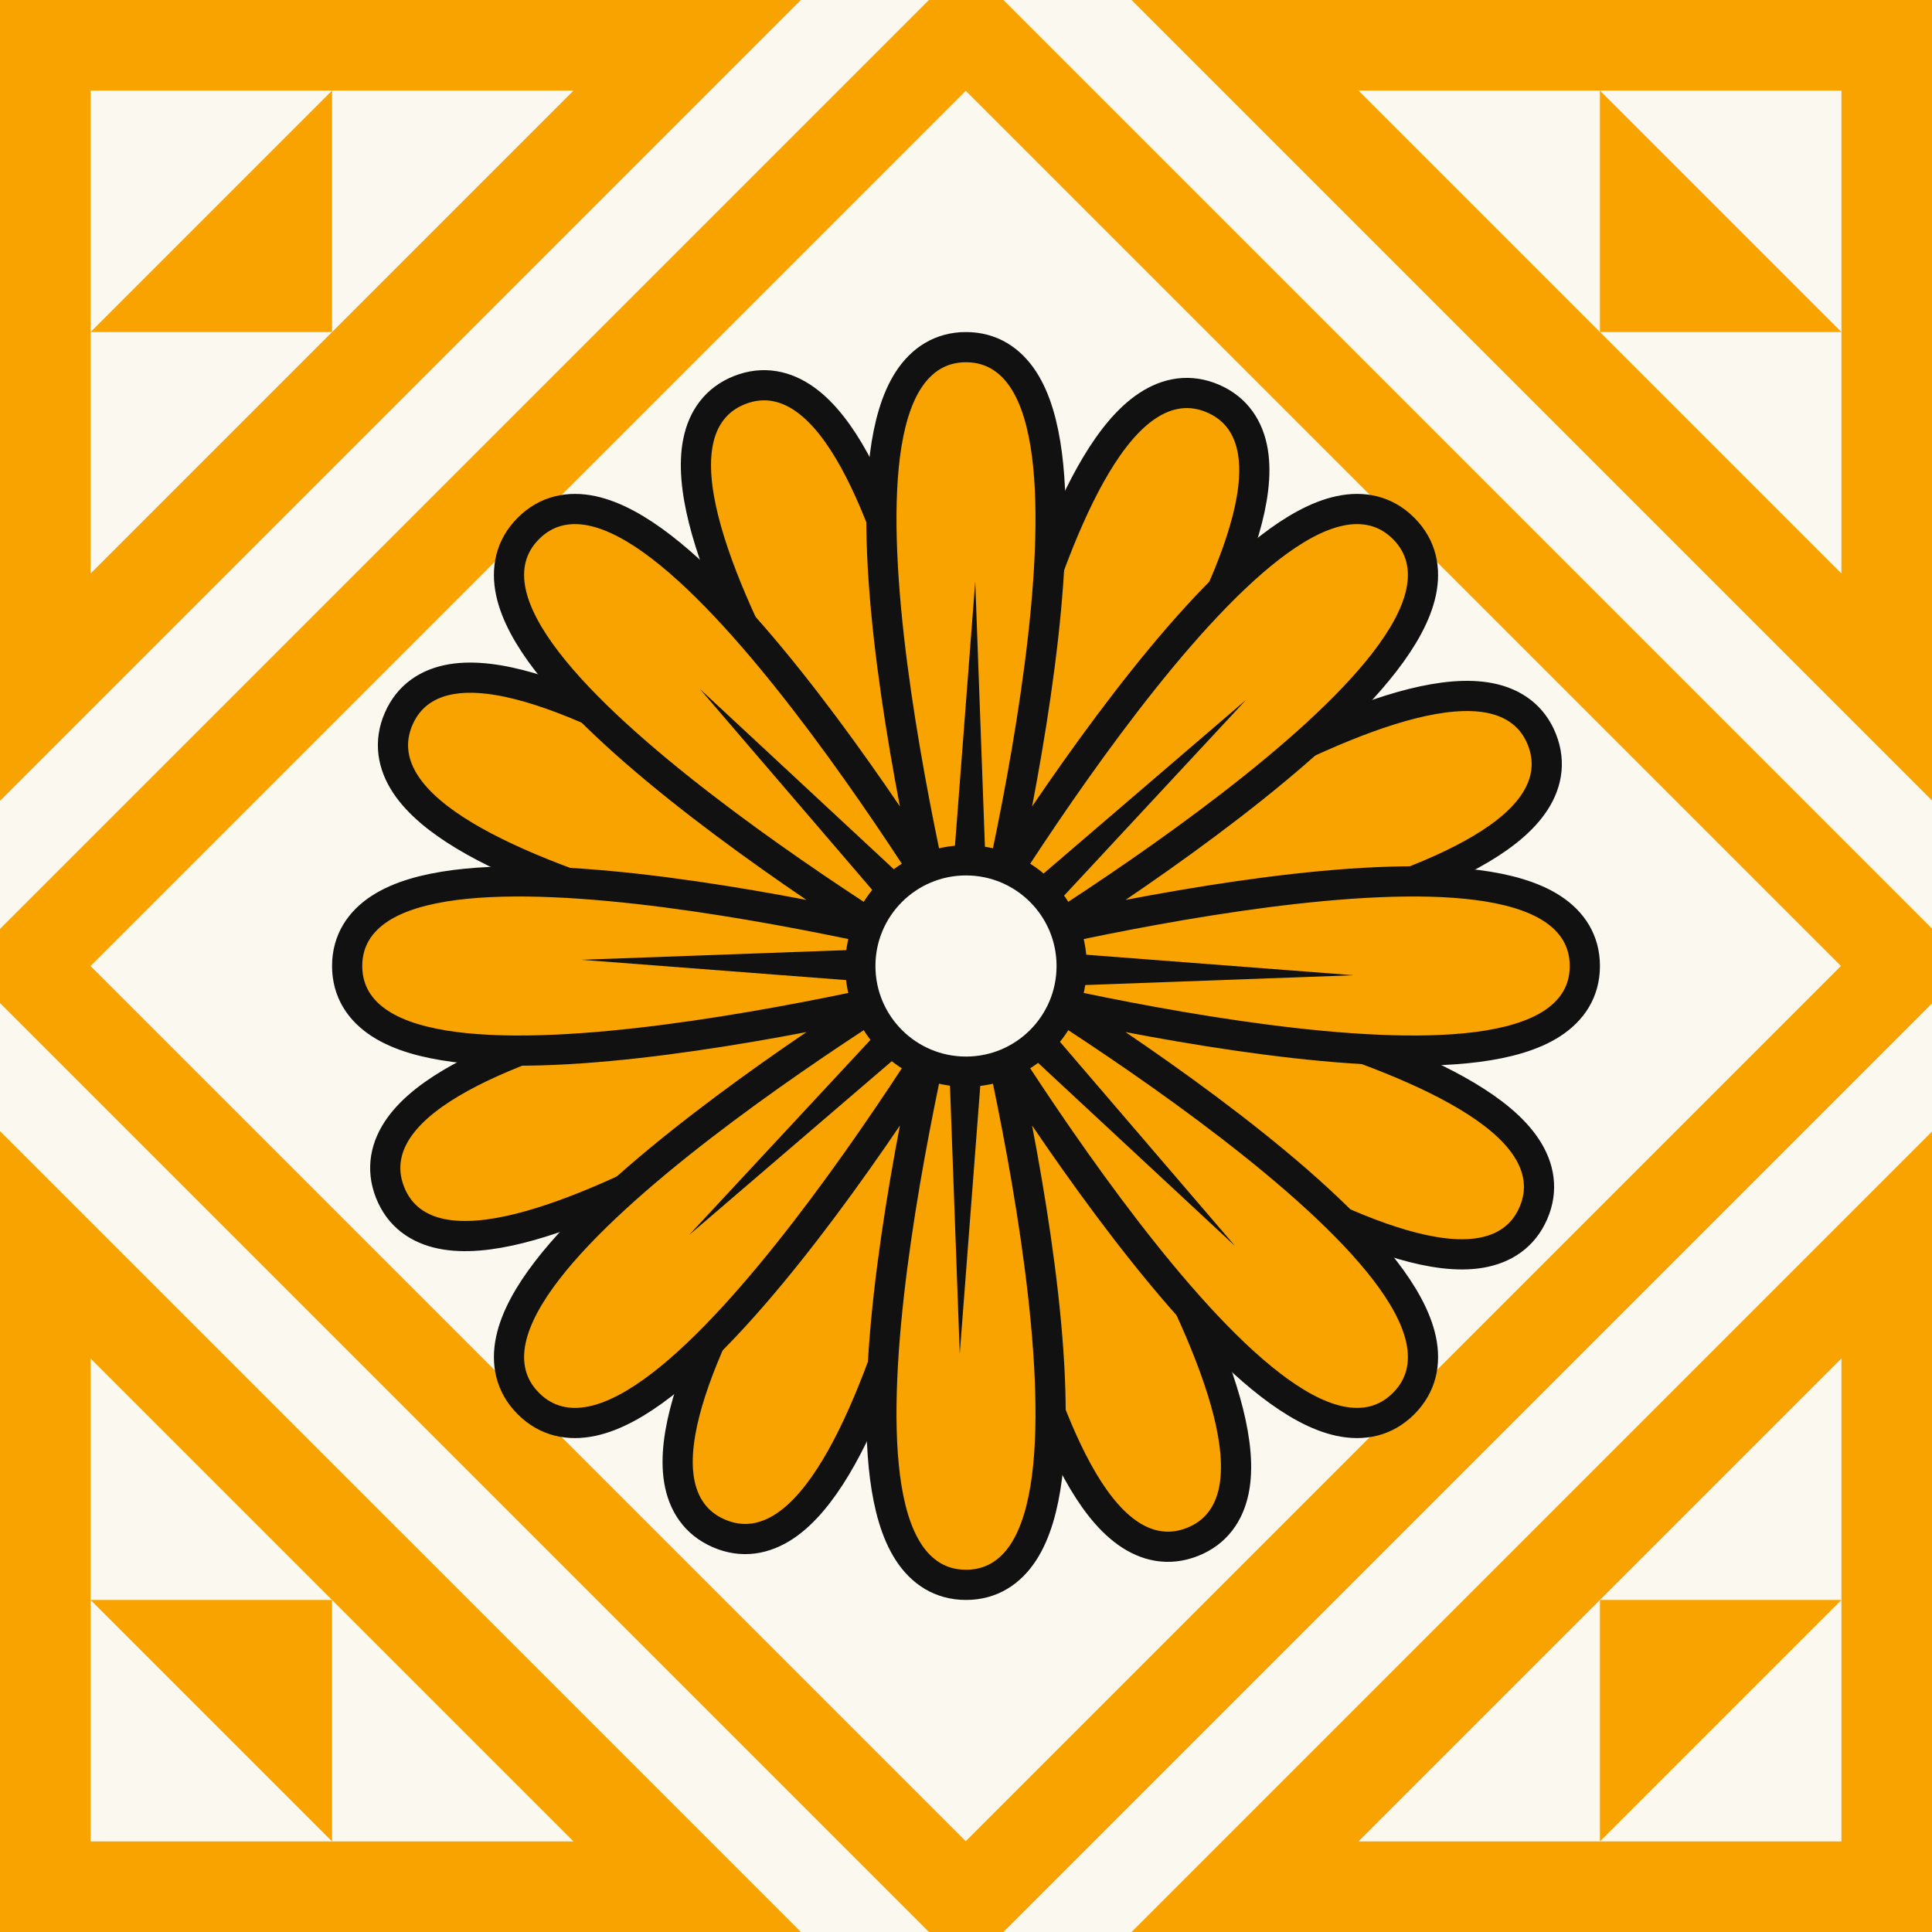
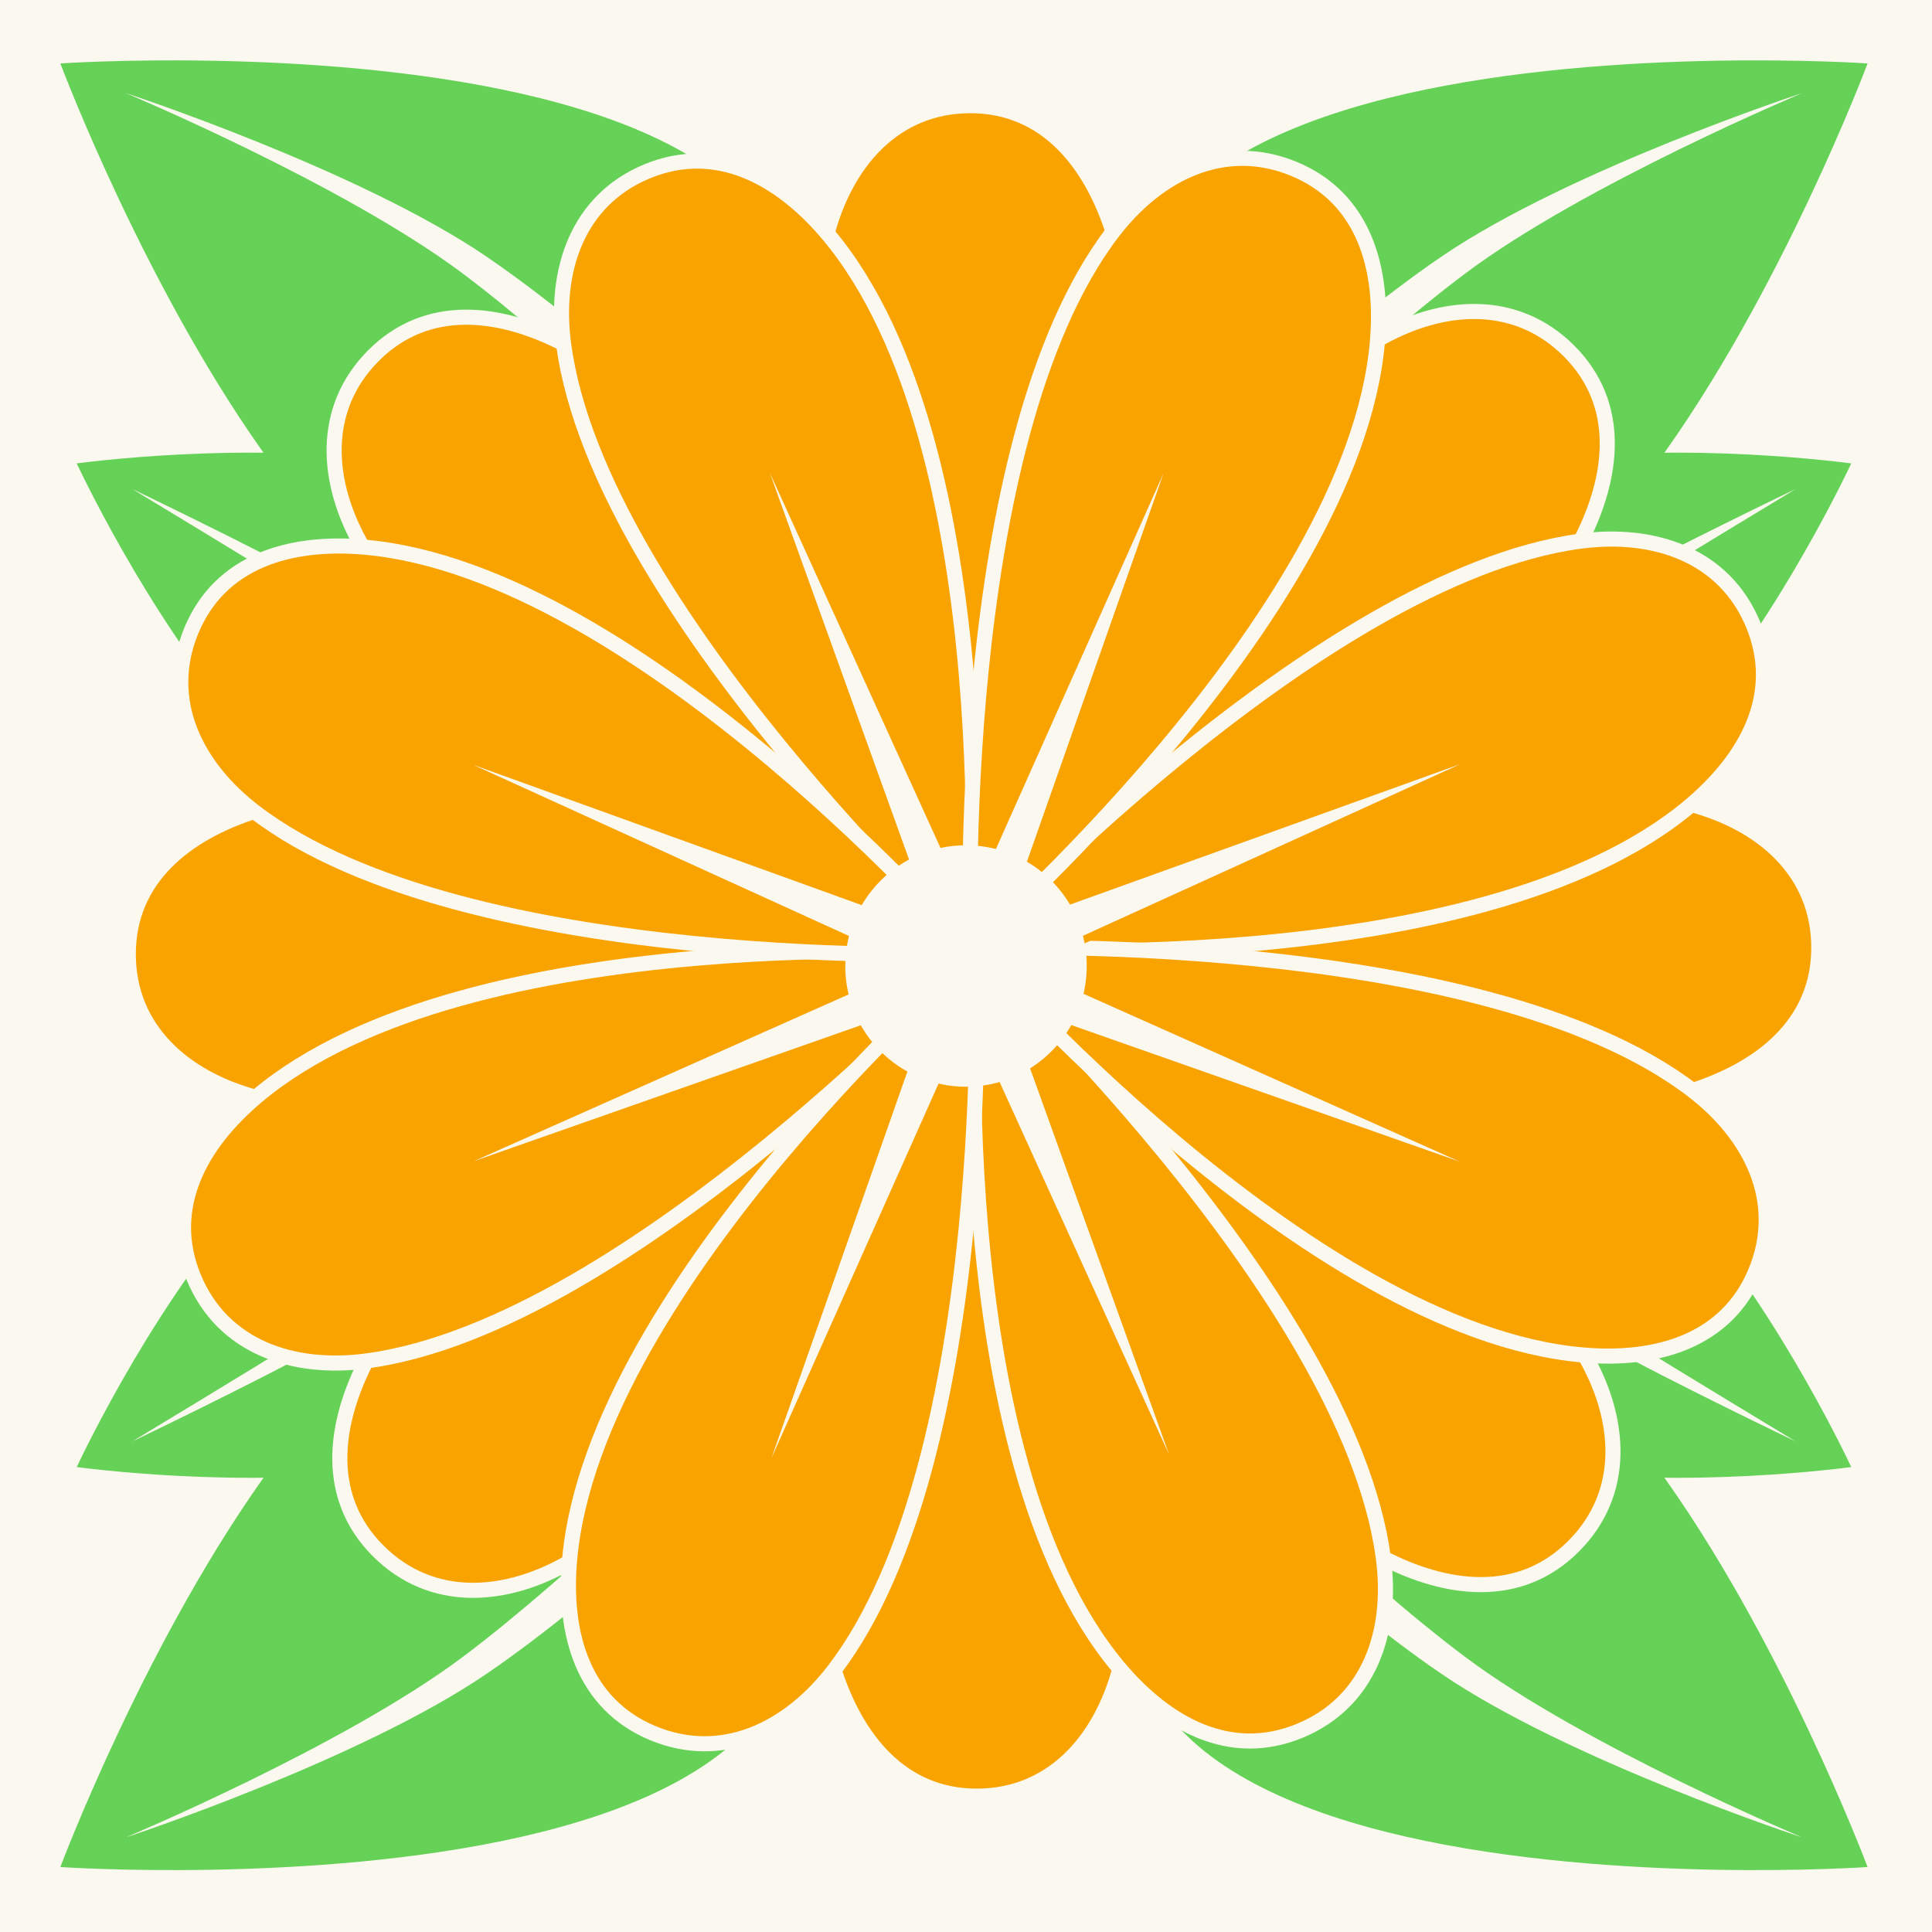
- <svg xmlns="http://www.w3.org/2000/svg" width="64" height="64" viewBox="0 0 64 64" fill="none">
-   <g clip-path="url(#clip0_2741_2062)">
-     <rect width="64" height="64" fill="#F8A300" />
-     <rect x="-3.349" y="32" width="50" height="50" transform="rotate(-45 -3.34889 32)" fill="#F8A300" />
-     <rect x="-3.349" y="32" width="50" height="50" transform="rotate(-45 -3.34889 32)" stroke="#FBF8EF" stroke-width="3" />
-     <rect width="41" height="41" transform="translate(3 32) rotate(-45)" fill="#FBF8EF" />
-     <path d="M24.503 12.92C25.29 12.611 26.033 12.774 26.676 13.235C27.294 13.678 27.831 14.399 28.301 15.253C29.245 16.968 30.022 19.406 30.637 21.861C31.255 24.324 31.72 26.843 32.03 28.744C32.04 28.803 32.048 28.862 32.057 28.92C32.069 28.863 32.08 28.805 32.092 28.746C32.471 26.858 33.027 24.357 33.735 21.917C34.439 19.487 35.304 17.079 36.31 15.4C36.811 14.564 37.373 13.863 38.008 13.443C38.667 13.005 39.416 12.869 40.191 13.207C40.965 13.544 41.375 14.186 41.504 14.966C41.628 15.717 41.498 16.607 41.226 17.544C40.681 19.424 39.506 21.696 38.206 23.866C36.901 26.045 35.448 28.155 34.323 29.718C34.288 29.767 34.251 29.815 34.217 29.863C34.266 29.83 34.316 29.796 34.366 29.763C35.969 28.696 38.131 27.322 40.356 26.097C42.573 24.877 44.886 23.785 46.785 23.309C47.731 23.073 48.624 22.975 49.37 23.126C50.145 23.284 50.771 23.717 51.08 24.503C51.389 25.29 51.226 26.033 50.765 26.676C50.322 27.295 49.601 27.831 48.747 28.301C47.032 29.245 44.594 30.022 42.14 30.637C39.677 31.254 37.157 31.719 35.257 32.029C35.197 32.038 35.138 32.047 35.08 32.056C35.138 32.068 35.197 32.078 35.255 32.09C37.143 32.47 39.644 33.026 42.083 33.733C44.513 34.438 46.921 35.304 48.6 36.31C49.436 36.811 50.137 37.373 50.557 38.008C50.994 38.667 51.131 39.416 50.793 40.191C50.456 40.965 49.814 41.376 49.033 41.505C48.283 41.629 47.394 41.498 46.457 41.226C44.577 40.681 42.304 39.506 40.134 38.205C37.956 36.9 35.846 35.447 34.283 34.322C34.234 34.287 34.186 34.252 34.139 34.217C34.171 34.266 34.205 34.315 34.238 34.365C35.305 35.968 36.679 38.13 37.904 40.355C39.124 42.572 40.215 44.886 40.691 46.785C40.927 47.731 41.025 48.624 40.874 49.37C40.716 50.146 40.283 50.771 39.497 51.08C38.71 51.389 37.967 51.226 37.324 50.765C36.705 50.322 36.169 49.601 35.699 48.747C34.755 47.032 33.979 44.593 33.364 42.139C32.746 39.675 32.282 37.156 31.972 35.255C31.962 35.196 31.953 35.138 31.944 35.08C31.932 35.137 31.922 35.196 31.91 35.254C31.531 37.142 30.974 39.643 30.266 42.082C29.561 44.512 28.697 46.92 27.691 48.6C27.189 49.436 26.627 50.137 25.992 50.558C25.332 50.995 24.584 51.131 23.809 50.793C23.034 50.456 22.624 49.814 22.495 49.033C22.371 48.283 22.502 47.393 22.773 46.456C23.319 44.576 24.494 42.304 25.794 40.133C27.1 37.955 28.553 35.845 29.678 34.282C29.713 34.233 29.748 34.185 29.782 34.138C29.734 34.17 29.685 34.204 29.636 34.237C28.032 35.304 25.87 36.679 23.645 37.904C21.428 39.124 19.113 40.215 17.214 40.691C16.269 40.928 15.375 41.025 14.63 40.874C13.854 40.717 13.229 40.283 12.92 39.497C12.611 38.71 12.774 37.967 13.235 37.324C13.678 36.705 14.399 36.169 15.253 35.699C16.968 34.755 19.407 33.979 21.861 33.364C24.325 32.746 26.845 32.282 28.745 31.971C28.805 31.962 28.864 31.952 28.922 31.943C28.864 31.931 28.805 31.921 28.746 31.909C26.858 31.53 24.357 30.974 21.918 30.266C19.488 29.562 17.08 28.697 15.4 27.691C14.564 27.19 13.863 26.627 13.442 25.992C13.005 25.333 12.869 24.584 13.207 23.809C13.544 23.035 14.186 22.625 14.966 22.496C15.717 22.372 16.607 22.502 17.543 22.774C19.424 23.319 21.696 24.494 23.866 25.795C26.045 27.1 28.156 28.552 29.719 29.677C29.767 29.712 29.815 29.747 29.862 29.782C29.829 29.733 29.796 29.684 29.763 29.635C28.696 28.031 27.322 25.869 26.097 23.644C24.877 21.428 23.785 19.114 23.309 17.215C23.072 16.269 22.974 15.376 23.126 14.63C23.283 13.854 23.717 13.229 24.503 12.92Z" fill="#F8A300" stroke="#111111" />
-     <path d="M32 11.5C32.845 11.5 33.477 11.924 33.907 12.588C34.321 13.226 34.556 14.094 34.682 15.06C34.933 17.002 34.764 19.555 34.438 22.064C34.112 24.583 33.624 27.098 33.218 28.98C33.205 29.039 33.191 29.096 33.179 29.153C33.21 29.104 33.242 29.054 33.274 29.004C34.318 27.386 35.751 25.262 37.301 23.25C38.845 21.246 40.53 19.321 42.081 18.126C42.853 17.531 43.634 17.084 44.378 16.925C45.152 16.759 45.899 16.906 46.496 17.504C47.093 18.101 47.241 18.848 47.075 19.622C46.916 20.366 46.469 21.147 45.874 21.919C44.679 23.47 42.754 25.155 40.75 26.699C38.738 28.25 36.614 29.682 34.996 30.726C34.946 30.758 34.895 30.789 34.846 30.82C34.903 30.808 34.961 30.795 35.02 30.782C36.902 30.376 39.417 29.888 41.935 29.561C44.445 29.236 46.998 29.067 48.94 29.318C49.906 29.444 50.773 29.679 51.412 30.093C52.076 30.523 52.5 31.155 52.5 32C52.5 32.845 52.076 33.477 51.412 33.907C50.773 34.321 49.906 34.556 48.94 34.682C46.998 34.933 44.445 34.764 41.935 34.438C39.417 34.112 36.902 33.624 35.02 33.218C34.961 33.205 34.903 33.191 34.846 33.179C34.895 33.211 34.946 33.242 34.996 33.274C36.614 34.318 38.738 35.751 40.75 37.301C42.754 38.845 44.679 40.53 45.874 42.081C46.469 42.853 46.916 43.634 47.075 44.378C47.241 45.152 47.093 45.899 46.496 46.496C45.899 47.093 45.152 47.241 44.378 47.075C43.634 46.916 42.853 46.469 42.081 45.874C40.53 44.679 38.845 42.754 37.301 40.75C35.751 38.738 34.318 36.614 33.274 34.996C33.242 34.946 33.211 34.895 33.179 34.846C33.191 34.903 33.205 34.961 33.218 35.02C33.624 36.902 34.112 39.417 34.438 41.935C34.764 44.445 34.933 46.998 34.682 48.94C34.556 49.906 34.321 50.773 33.907 51.412C33.477 52.076 32.845 52.5 32 52.5C31.155 52.5 30.523 52.076 30.093 51.412C29.679 50.773 29.444 49.906 29.318 48.94C29.067 46.998 29.236 44.445 29.561 41.935C29.888 39.417 30.376 36.902 30.782 35.02C30.795 34.961 30.808 34.903 30.82 34.846C30.789 34.895 30.758 34.946 30.726 34.996C29.682 36.614 28.25 38.738 26.699 40.75C25.155 42.754 23.47 44.679 21.919 45.874C21.147 46.469 20.366 46.916 19.622 47.075C18.848 47.241 18.101 47.093 17.504 46.496C16.906 45.899 16.759 45.152 16.925 44.378C17.084 43.634 17.531 42.853 18.126 42.081C19.321 40.53 21.246 38.845 23.25 37.301C25.262 35.751 27.386 34.318 29.004 33.274C29.054 33.242 29.104 33.21 29.153 33.179C29.096 33.191 29.039 33.205 28.98 33.218C27.098 33.624 24.583 34.112 22.064 34.438C19.555 34.764 17.002 34.933 15.06 34.682C14.094 34.556 13.226 34.321 12.588 33.907C11.924 33.477 11.5 32.845 11.5 32C11.5 31.155 11.924 30.523 12.588 30.093C13.226 29.679 14.094 29.444 15.06 29.318C17.002 29.067 19.555 29.236 22.064 29.561C24.583 29.888 27.098 30.376 28.98 30.782C29.039 30.795 29.096 30.808 29.153 30.82C29.104 30.789 29.054 30.758 29.004 30.726C27.386 29.682 25.262 28.25 23.25 26.699C21.246 25.155 19.321 23.47 18.126 21.919C17.531 21.147 17.084 20.366 16.925 19.622C16.759 18.848 16.906 18.101 17.504 17.504C18.101 16.906 18.848 16.759 19.622 16.925C20.366 17.084 21.147 17.531 21.919 18.126C23.47 19.321 25.155 21.246 26.699 23.25C28.25 25.262 29.682 27.386 30.726 29.004C30.758 29.054 30.789 29.104 30.82 29.153C30.808 29.096 30.795 29.039 30.782 28.98C30.376 27.098 29.888 24.583 29.561 22.064C29.236 19.555 29.067 17.002 29.318 15.06C29.444 14.094 29.679 13.226 30.093 12.588C30.523 11.924 31.155 11.5 32 11.5Z" fill="#F8A300" stroke="#111111" />
-     <path d="M32.306 19.256L32.717 30.526L41.277 23.184L33.599 31.444L44.843 32.306L33.573 32.717L40.915 41.278L32.655 33.599L31.793 44.844L31.382 33.574L22.822 40.916L30.5 32.656L19.256 31.794L30.526 31.383L23.184 22.822L31.444 30.501L32.306 19.256Z" fill="#111111" />
-     <rect x="28.5" y="28.5" width="7" height="7" rx="3.5" fill="#FBF8EF" stroke="#111111" />
-     <path d="M61 45V61H45L61 45Z" fill="#FBF8EF" />
-     <path d="M45 3H61V19L45 3Z" fill="#FBF8EF" />
-     <path d="M19 3H3V19L19 3Z" fill="#FBF8EF" />
-     <path d="M19 61H3V45L19 61Z" fill="#FBF8EF" />
-     <path d="M3 53H11V61L3 53Z" fill="#F8A300" />
-     <path d="M11 3V11H3L11 3Z" fill="#F8A300" />
-     <path d="M61 11L53 11V3L61 11Z" fill="#F8A300" />
-     <path d="M53 61V53H61L53 61Z" fill="#F8A300" />
+ <svg xmlns="http://www.w3.org/2000/svg" width="128" height="128" viewBox="0 0 128 128" fill="none">
+   <g clip-path="url(#clip0_2739_23)">
+     <mask id="mask0_2739_23" style="mask-type:luminance" maskUnits="userSpaceOnUse" x="0" y="0" width="128" height="128">
+       <path d="M128 0H0V128H128V0Z" fill="white" />
+     </mask>
+     <g mask="url(#mask0_2739_23)">
+       <path d="M128 0H0V128H128V0Z" fill="#FBF8EF" />
+       <path d="M123.732 4.203C123.732 4.203 56.929 -0.373 79.752 33.959C100.727 65.514 123.732 4.203 123.732 4.203Z" fill="#65D157" />
+       <path fill-rule="evenodd" clip-rule="evenodd" d="M79.666 33.624C79.666 33.624 89.695 23.635 97.125 18.083C105.005 12.194 119.4 6.166 119.4 6.166C119.4 6.166 103.966 11.233 95.5 17C87.839 22.219 77.5 32 77.5 32L79.666 33.624Z" fill="#FBF8EF" />
+       <path d="M122.648 30.702C122.648 30.702 77.961 24.567 91.703 48.315C104.332 70.141 122.648 30.702 122.648 30.702Z" fill="#65D157" />
+       <path fill-rule="evenodd" clip-rule="evenodd" d="M93.245 48.344C93.245 48.344 101.3 43.22 106.5 40C111.35 36.997 118.971 32.398 118.971 32.398C118.971 32.398 110.913 36.255 105.894 39C100.558 41.918 92.501 46.946 92.501 46.946L93.245 48.344Z" fill="#FBF8EF" />
+       <path d="M3.999 4.203C3.999 4.203 70.802 -0.373 47.979 33.959C27.004 65.514 3.999 4.203 3.999 4.203Z" fill="#65D157" />
+       <path fill-rule="evenodd" clip-rule="evenodd" d="M48.065 33.624C48.065 33.624 38.036 23.635 30.606 18.083C22.726 12.194 8.331 6.166 8.331 6.166C8.331 6.166 23.765 11.233 32.231 17C39.892 22.219 50.231 32 50.231 32L48.065 33.624Z" fill="#FBF8EF" />
+       <path d="M5.083 30.702C5.083 30.702 49.77 24.567 36.029 48.315C23.399 70.141 5.083 30.702 5.083 30.702Z" fill="#65D157" />
+       <path fill-rule="evenodd" clip-rule="evenodd" d="M34.486 48.344C34.486 48.344 26.431 43.22 21.23 40C16.381 36.997 8.76 32.398 8.76 32.398C8.76 32.398 16.818 36.255 21.837 39C27.173 41.918 35.23 46.946 35.23 46.946L34.486 48.344Z" fill="#FBF8EF" />
+       <path d="M3.999 123.696C3.999 123.696 70.802 128.272 47.979 93.939C27.004 62.385 3.999 123.696 3.999 123.696Z" fill="#65D157" />
+       <path fill-rule="evenodd" clip-rule="evenodd" d="M48.065 94.274C48.065 94.274 38.036 104.264 30.606 109.816C22.726 115.704 8.331 121.732 8.331 121.732C8.331 121.732 23.765 116.665 32.231 110.898C39.892 105.679 50.231 95.898 50.231 95.898L48.065 94.274Z" fill="#FBF8EF" />
+       <path d="M5.083 97.196C5.083 97.196 49.77 103.331 36.029 79.584C23.399 57.758 5.083 97.196 5.083 97.196Z" fill="#65D157" />
+       <path fill-rule="evenodd" clip-rule="evenodd" d="M34.486 79.555C34.486 79.555 26.431 84.678 21.23 87.898C16.381 90.901 8.76 95.501 8.76 95.501C8.76 95.501 16.818 91.644 21.837 88.898C27.173 85.98 35.23 80.952 35.23 80.952L34.486 79.555Z" fill="#FBF8EF" />
+       <path d="M123.732 123.696C123.732 123.696 56.929 128.272 79.752 93.939C100.728 62.385 123.732 123.696 123.732 123.696Z" fill="#65D157" />
+       <path fill-rule="evenodd" clip-rule="evenodd" d="M79.667 94.274C79.667 94.274 89.695 104.264 97.125 109.816C105.006 115.704 119.4 121.732 119.4 121.732C119.4 121.732 103.966 116.665 95.501 110.898C87.839 105.679 77.501 95.898 77.501 95.898L79.667 94.274Z" fill="#FBF8EF" />
+       <path d="M122.649 97.196C122.649 97.196 77.961 103.331 91.703 79.584C104.333 57.758 122.649 97.196 122.649 97.196Z" fill="#65D157" />
+       <path fill-rule="evenodd" clip-rule="evenodd" d="M93.246 79.555C93.246 79.555 101.3 84.678 106.501 87.898C111.35 90.901 118.972 95.501 118.972 95.501C118.972 95.501 110.914 91.644 105.894 88.898C100.559 85.98 92.501 80.952 92.501 80.952L93.246 79.555Z" fill="#FBF8EF" />
+       <path d="M73.788 15.5C72.295 10.751 69.266 7 64.288 7C59.31 7 56.062 10.688 54.788 15.5C50.288 32.5 64.288 63 64.288 63C64.288 63 79.288 33 73.788 15.5Z" fill="#F8A300" stroke="#FBF8EF" />
+       <path d="M55.212 110.5C56.705 115.249 59.734 119 64.712 119C69.69 119 72.938 115.312 74.212 110.5C78.712 93.5 64.712 63 64.712 63C64.712 63 49.712 93 55.212 110.5Z" fill="#F8A300" stroke="#FBF8EF" />
+       <path d="M17 53.712C12.251 55.205 8.5 58.234 8.5 63.212C8.5 68.19 12.188 71.438 17 72.712C34 77.212 64.5 63.212 64.5 63.212C64.5 63.212 34.5 48.212 17 53.712Z" fill="#F8A300" stroke="#FBF8EF" />
+       <path d="M112 72.288C116.749 70.795 120.5 67.766 120.5 62.788C120.5 57.81 116.812 54.562 112 53.288C95 48.788 64.5 62.788 64.5 62.788C64.5 62.788 94.5 77.788 112 72.288Z" fill="#F8A300" stroke="#FBF8EF" />
+       <path d="M24.345 90.02C22.042 94.434 21.532 99.228 25.052 102.748C28.572 106.269 33.476 105.958 37.78 103.456C52.983 94.617 64.65 63.151 64.65 63.151C64.65 63.151 32.83 73.757 24.345 90.02Z" fill="#F8A300" stroke="#FBF8EF" />
+       <path d="M104.655 35.98C106.958 31.566 107.468 26.772 103.948 23.252C100.428 19.731 95.524 20.042 91.22 22.544C76.017 31.383 64.35 62.849 64.35 62.849C64.35 62.849 96.17 52.243 104.655 35.98Z" fill="#F8A300" stroke="#FBF8EF" />
+       <path d="M91.52 103.155C95.934 105.458 100.728 105.968 104.248 102.448C107.769 98.928 107.458 94.024 104.956 89.72C96.117 74.517 64.65 62.85 64.65 62.85C64.65 62.85 75.257 94.67 91.52 103.155Z" fill="#F8A300" stroke="#FBF8EF" />
+       <path d="M37.48 22.845C33.066 20.542 28.272 20.032 24.752 23.552C21.231 27.072 21.542 31.976 24.044 36.28C32.883 51.483 64.35 63.15 64.35 63.15C64.35 63.15 53.743 31.33 37.48 22.845Z" fill="#F8A300" stroke="#FBF8EF" />
+       <path d="M54.899 15.571C51.703 11.754 47.469 9.448 42.87 11.353C38.27 13.258 36.681 17.908 37.346 22.842C39.694 40.27 64.3 63.09 64.3 63.09C64.3 63.09 66.677 29.634 54.899 15.571Z" fill="#F8A300" stroke="#FBF8EF" />
+       <path d="M74.093 110.448C77.289 114.264 81.523 116.57 86.122 114.665C90.722 112.76 92.311 108.11 91.646 103.177C89.298 85.749 64.692 62.928 64.692 62.928C64.692 62.928 62.314 96.385 74.093 110.448Z" fill="#F8A300" stroke="#FBF8EF" />
+       <path d="M17.057 72.606C13.241 75.803 10.935 80.037 12.84 84.636C14.745 89.235 19.395 90.825 24.328 90.16C41.756 87.812 64.577 63.206 64.577 63.206C64.577 63.206 31.12 60.828 17.057 72.606Z" fill="#F8A300" stroke="#FBF8EF" />
+       <path d="M111.935 53.413C115.751 50.217 118.057 45.983 116.152 41.384C114.247 36.784 109.597 35.195 104.664 35.859C87.236 38.208 64.415 62.814 64.415 62.814C64.415 62.814 97.871 65.191 111.935 53.413Z" fill="#F8A300" stroke="#FBF8EF" />
+       <path d="M37.738 103.339C37.299 108.298 38.663 112.923 43.262 114.828C47.861 116.733 52.273 114.569 55.292 110.61C65.954 96.626 64.692 63.091 64.692 63.091C64.692 63.091 39.354 85.067 37.738 103.339Z" fill="#F8A300" stroke="#FBF8EF" />
+       <path d="M91.254 22.679C91.692 17.72 90.329 13.096 85.73 11.191C81.131 9.286 76.719 11.45 73.7 15.408C63.038 29.392 64.3 62.928 64.3 62.928C64.3 62.928 89.638 40.952 91.254 22.679Z" fill="#F8A300" stroke="#FBF8EF" />
+       <path d="M104.826 89.767C109.785 90.206 114.41 88.842 116.315 84.243C118.22 79.644 116.056 75.232 112.097 72.213C98.113 61.55 64.577 62.813 64.577 62.813C64.577 62.813 86.554 88.151 104.826 89.767Z" fill="#F8A300" stroke="#FBF8EF" />
+       <path d="M24.166 36.252C19.207 35.813 14.582 37.176 12.677 41.776C10.772 46.375 12.936 50.787 16.895 53.805C30.879 64.468 64.415 63.206 64.415 63.206C64.415 63.206 42.438 37.867 24.166 36.252Z" fill="#F8A300" stroke="#FBF8EF" />
+       <path d="M59.695 63.856L59.607 63.816L25.617 48.334L60.72 61.011L60.813 61.044L64.224 59.575L64.264 59.486L79.355 25.654L67.068 60.602L67.035 60.694L68.503 64.105L68.593 64.145L102.424 79.236L67.477 66.948L67.384 66.916L63.974 68.384L63.935 68.473L48.841 102.306L61.13 67.358L61.163 67.265L59.695 63.856Z" fill="#FBF8EF" stroke="#F8A300" stroke-width="0.5" />
+       <path d="M60.968 66.809L60.877 66.841L25.638 79.216L59.736 64.047L59.827 64.007L61.27 60.585L61.237 60.493L48.69 25.637L64.032 59.356L64.073 59.445L67.494 60.888L67.586 60.855L102.441 48.309L68.723 63.65L68.634 63.691L67.191 67.112L67.224 67.203L79.77 102.061L64.429 68.341L64.388 68.252L60.968 66.809Z" fill="#FBF8EF" stroke="#F8A300" stroke-width="0.5" />
+     </g>
+     <circle cx="64" cy="64" r="8" fill="#FBF8EF" />
  </g>
  <defs>
-     <clipPath id="clip0_2741_2062">
-       <rect width="64" height="64" fill="white" />
+     <clipPath id="clip0_2739_23">
+       <rect width="128" height="128" fill="white" />
    </clipPath>
  </defs>
</svg>
